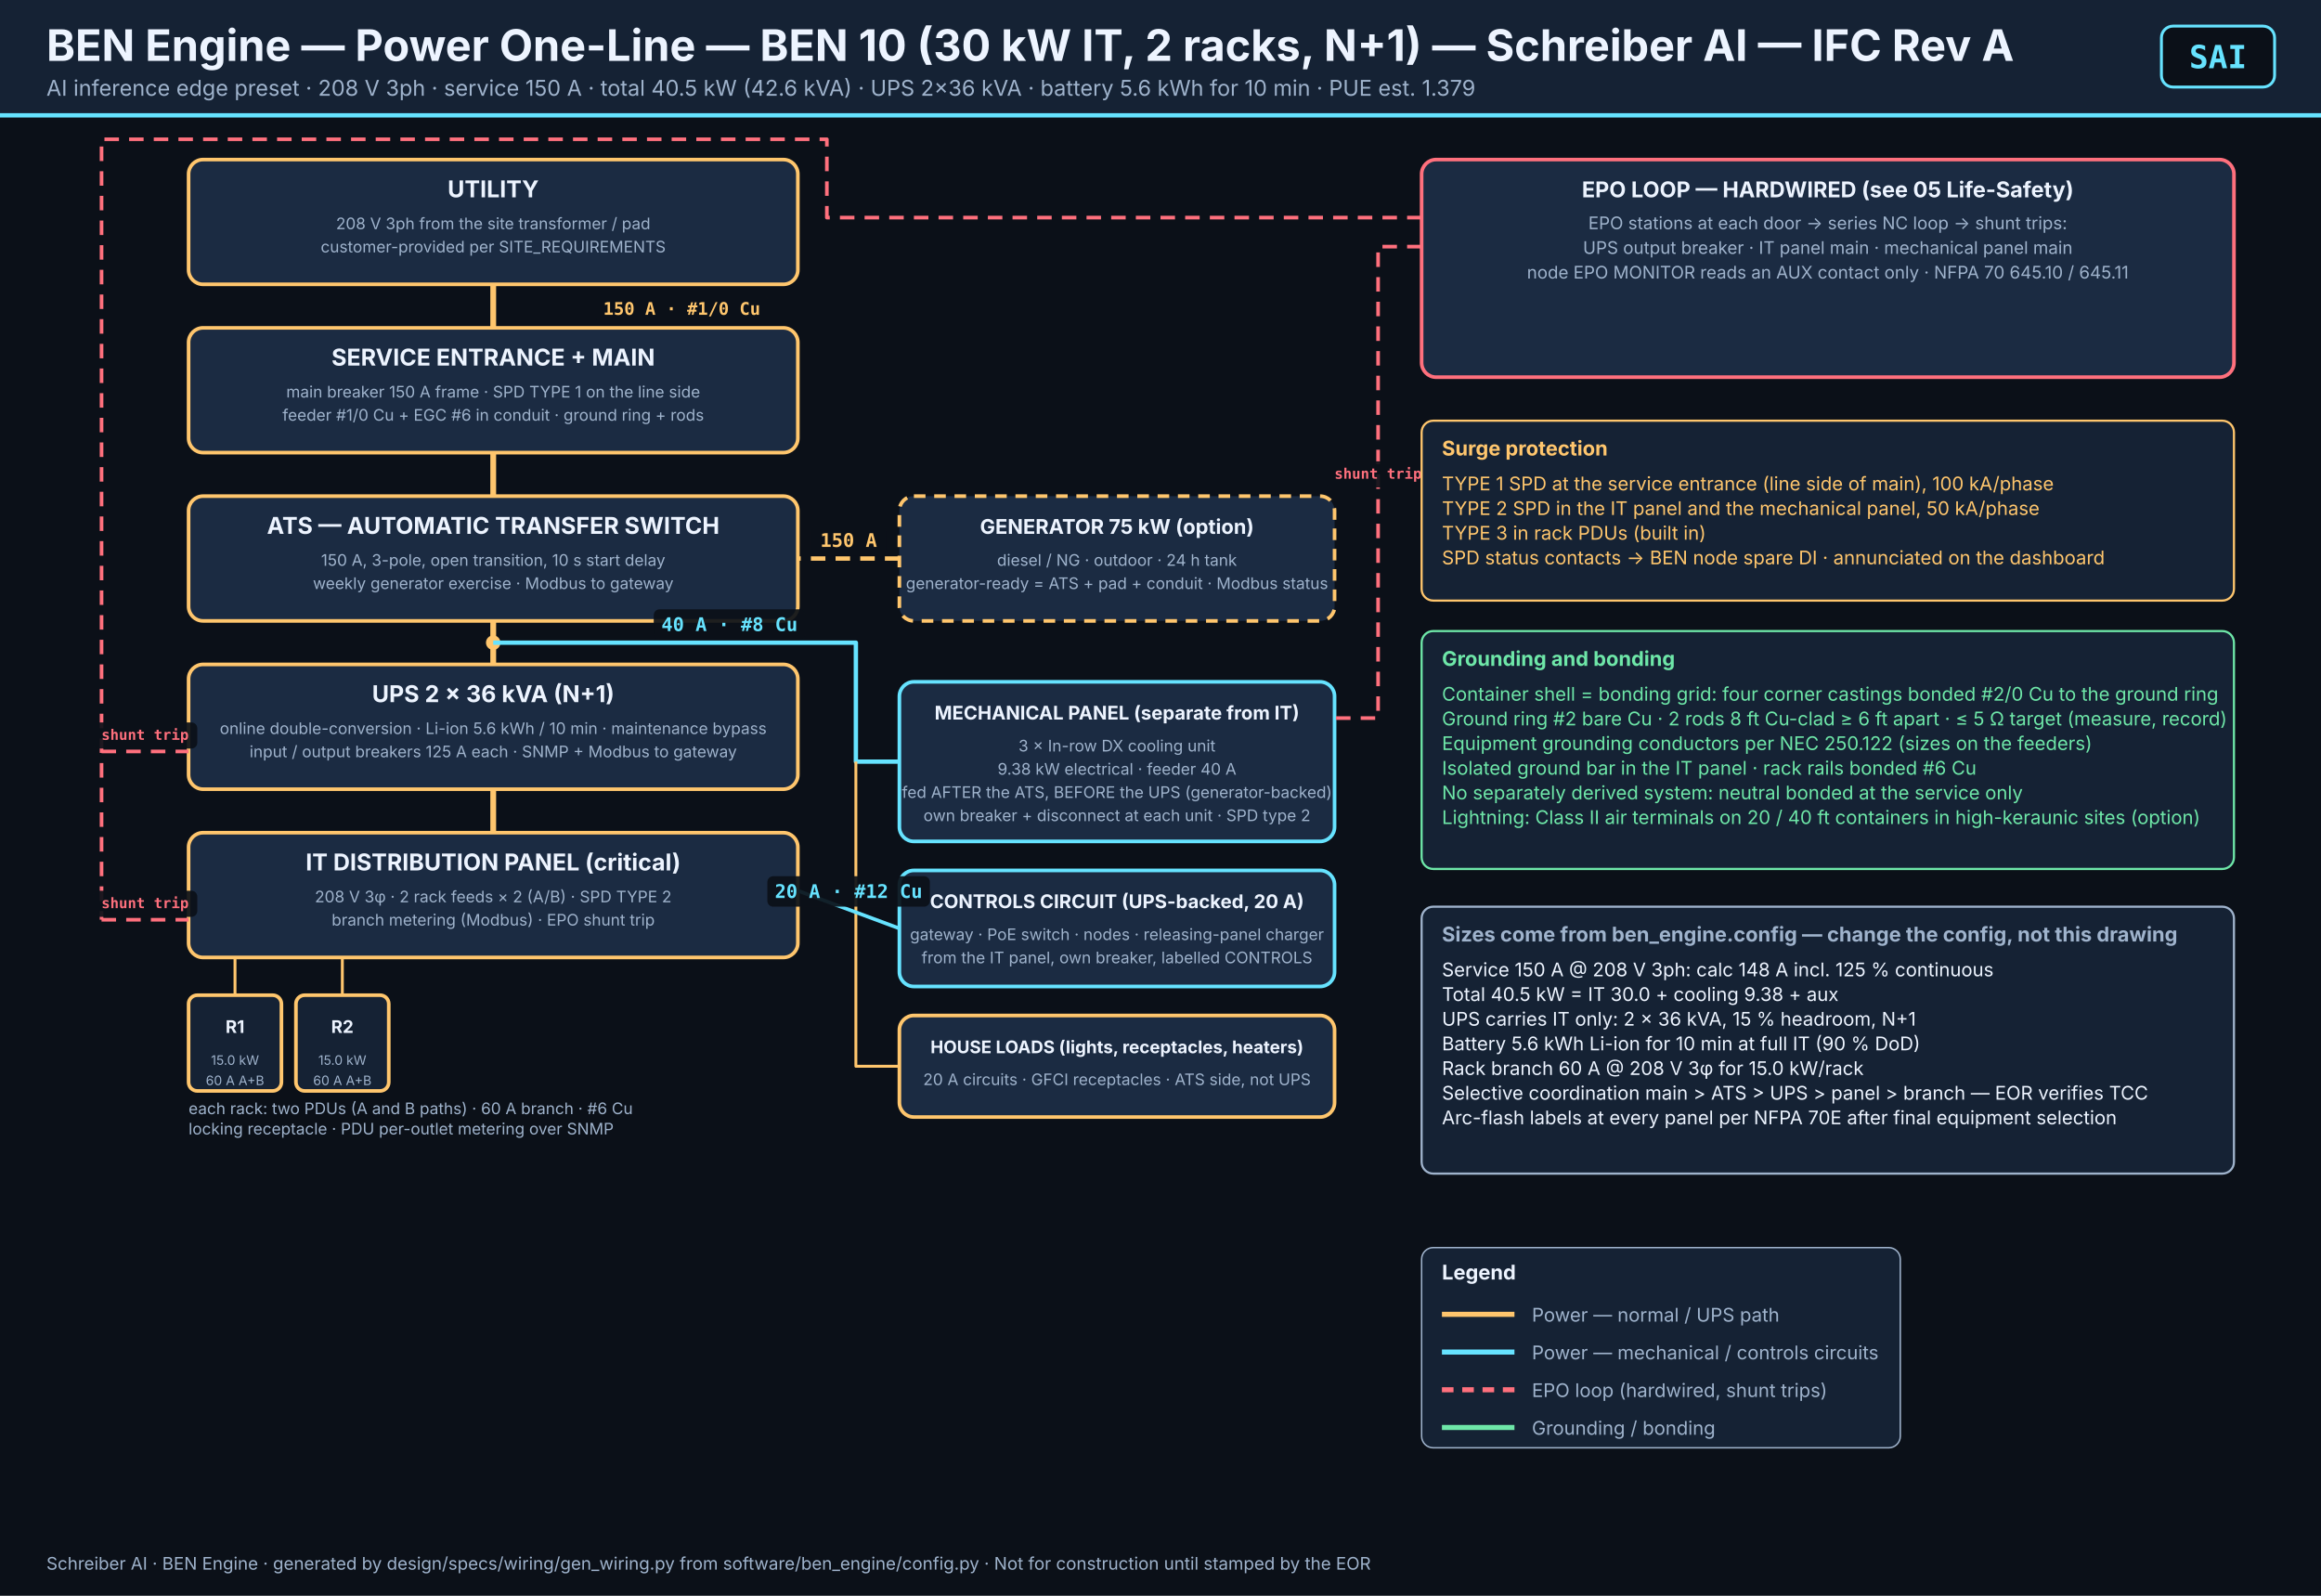
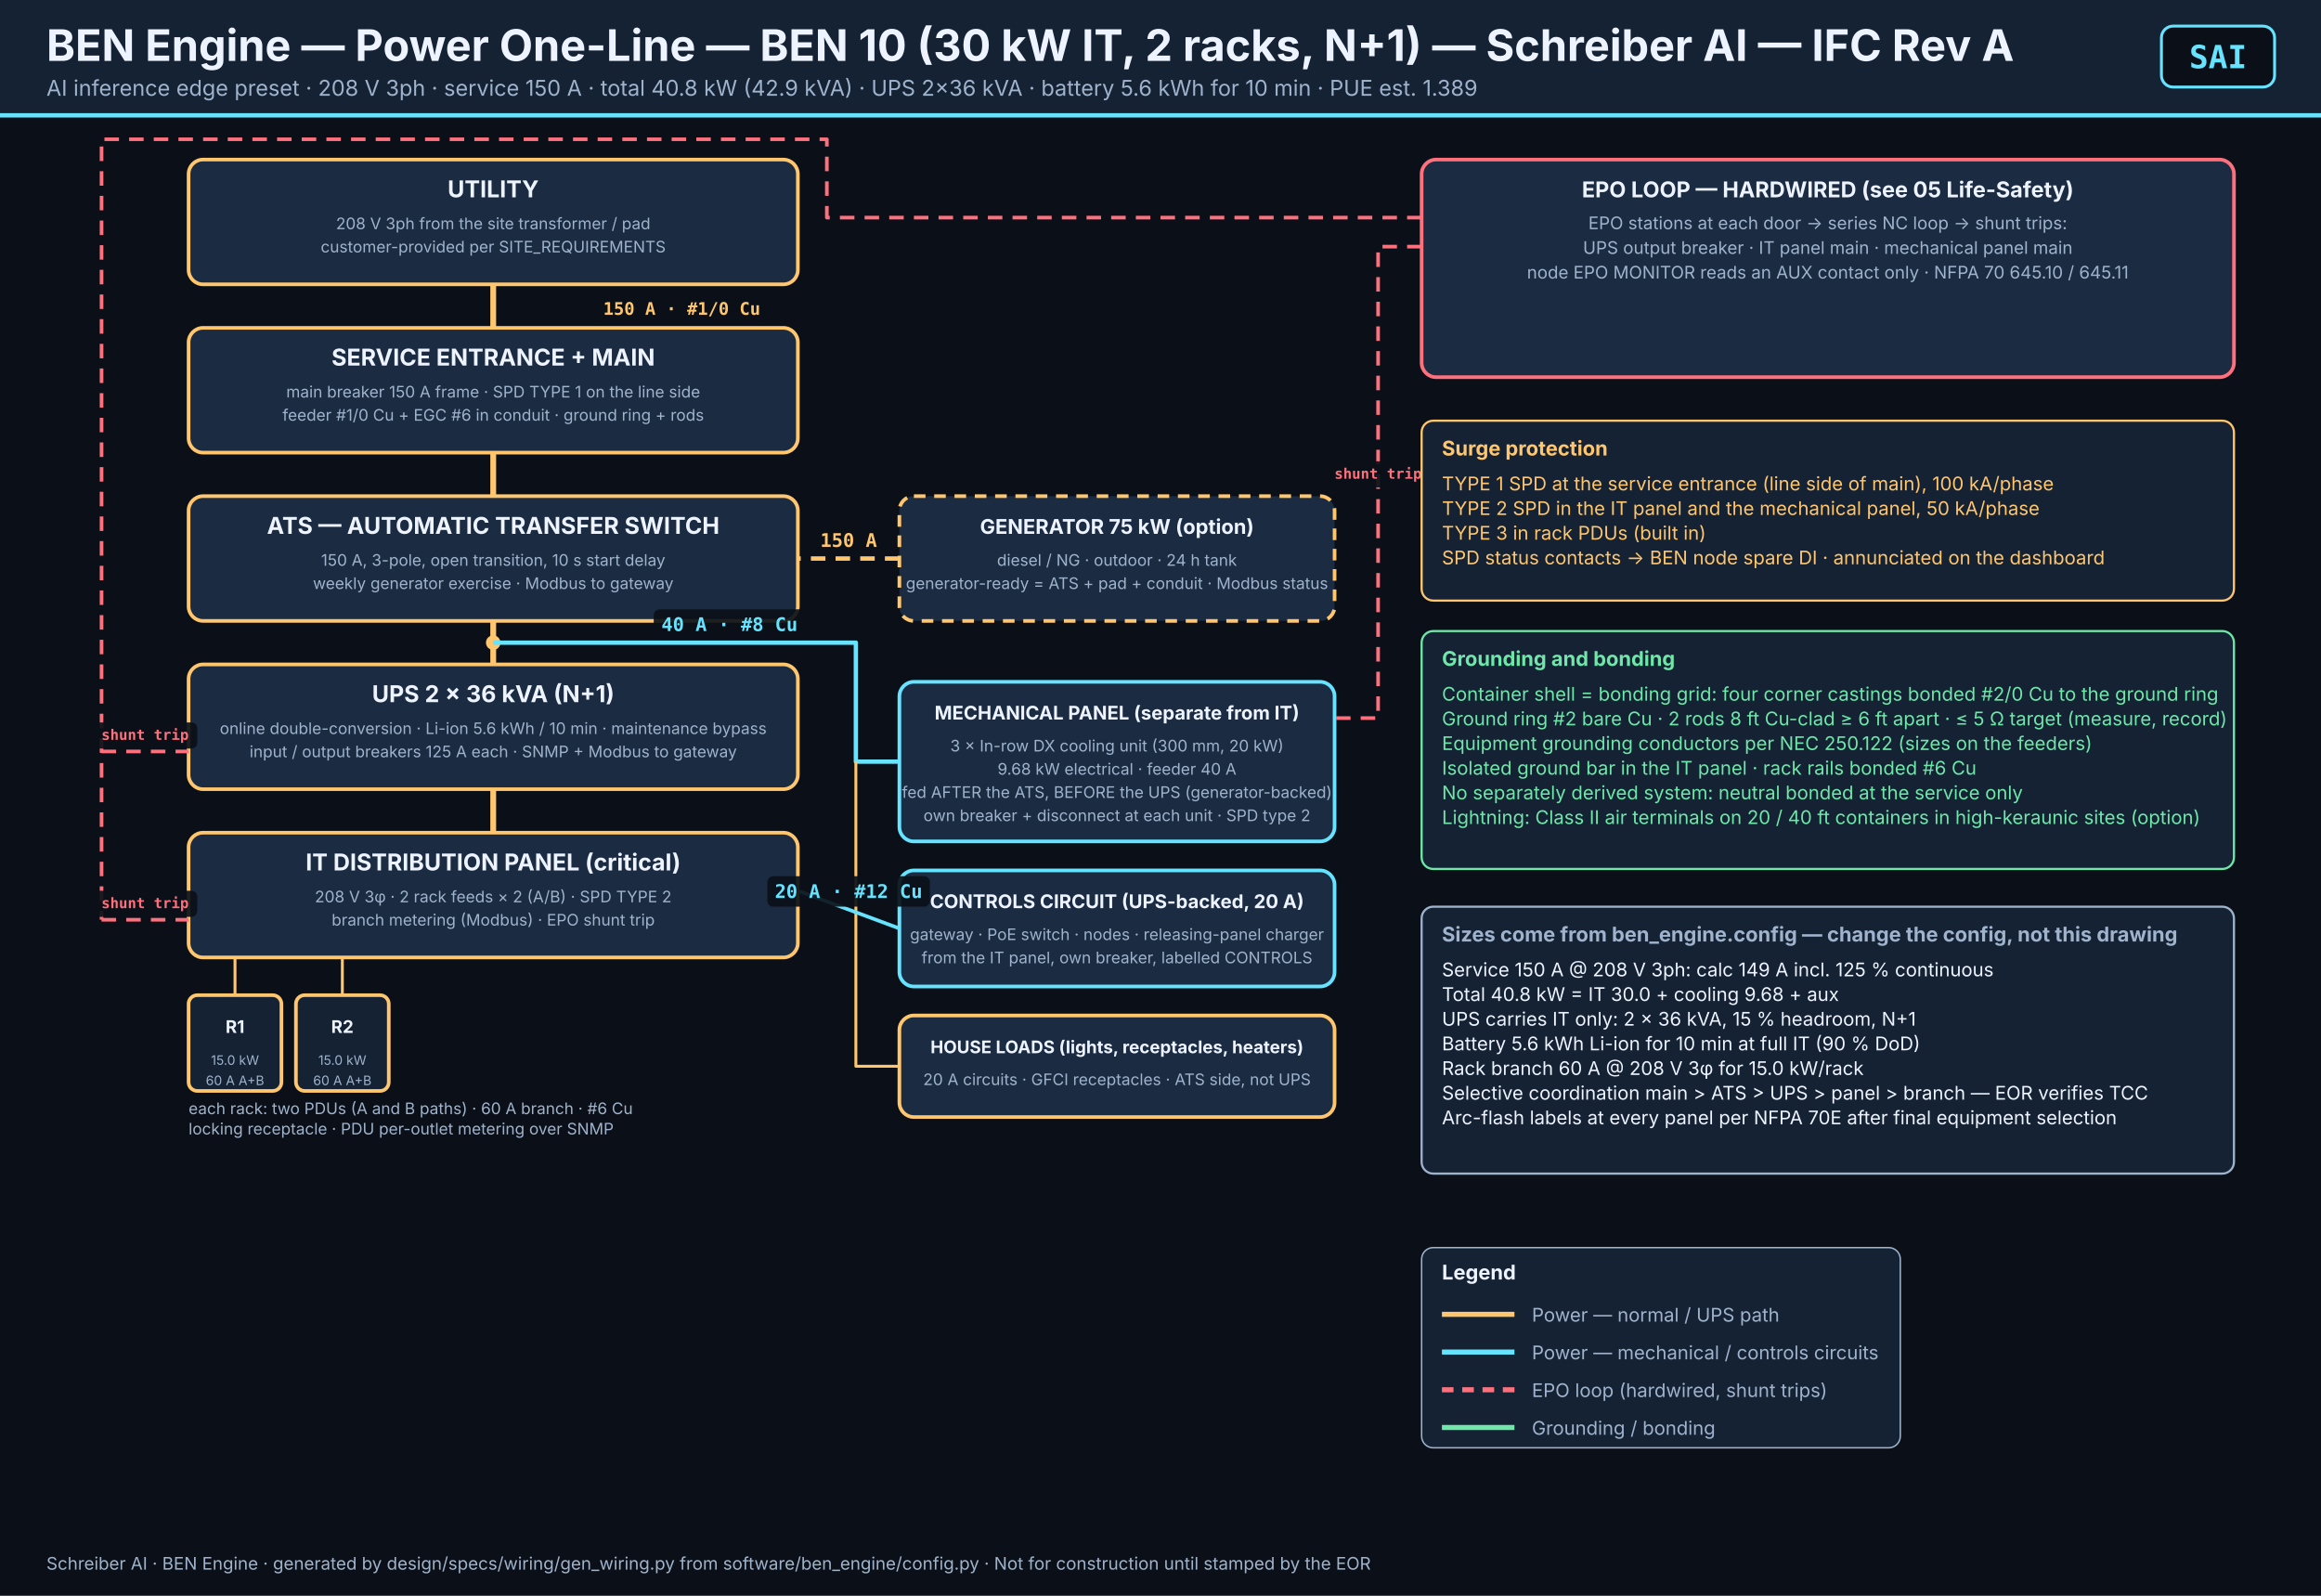
<svg xmlns="http://www.w3.org/2000/svg" viewBox="0 0 1600 1100" width="1600" height="1100" role="img" aria-label="03_power_one_line_ben10.svg">
  <defs>
    <marker id="arr-66E3FF" viewBox="0 0 10 10" refX="9" refY="5" markerWidth="7" markerHeight="7" orient="auto-start-reverse">
      <path d="M0,0 L10,5 L0,10 z" fill="#66E3FF" />
    </marker>
    <marker id="arr-FFC66D" viewBox="0 0 10 10" refX="9" refY="5" markerWidth="7" markerHeight="7" orient="auto-start-reverse">
      <path d="M0,0 L10,5 L0,10 z" fill="#FFC66D" />
    </marker>
    <marker id="arr-FF707D" viewBox="0 0 10 10" refX="9" refY="5" markerWidth="7" markerHeight="7" orient="auto-start-reverse">
      <path d="M0,0 L10,5 L0,10 z" fill="#FF707D" />
    </marker>
    <marker id="arr-6EE7A8" viewBox="0 0 10 10" refX="9" refY="5" markerWidth="7" markerHeight="7" orient="auto-start-reverse">
      <path d="M0,0 L10,5 L0,10 z" fill="#6EE7A8" />
    </marker>
    <marker id="arr-9FB3CC" viewBox="0 0 10 10" refX="9" refY="5" markerWidth="7" markerHeight="7" orient="auto-start-reverse">
      <path d="M0,0 L10,5 L0,10 z" fill="#9FB3CC" />
    </marker>
  </defs>
  <rect width="1600" height="1100" fill="#0B1018" />
  <rect x="0" y="0" width="1600" height="78" fill="#152234" />
  <rect x="0" y="78" width="1600" height="3" fill="#66E3FF" />
  <text x="32" y="42" font-family="'Inter','Segoe UI',system-ui,sans-serif" font-size="30" font-weight="700" fill="#EDF4FF" text-anchor="start">BEN Engine — Power One-Line — BEN 10 (30 kW IT, 2 racks, N+1) — Schreiber AI — IFC Rev A</text>
-   <text x="32" y="66" font-family="'Inter','Segoe UI',system-ui,sans-serif" font-size="15" font-weight="400" fill="#9FB3CC" text-anchor="start">AI inference edge preset · 208 V 3ph · service 150 A · total 40.5 kW (42.6 kVA) · UPS 2×36 kVA · battery 5.6 kWh for 10 min · PUE est. 1.379</text>
+   <text x="32" y="66" font-family="'Inter','Segoe UI',system-ui,sans-serif" font-size="15" font-weight="400" fill="#9FB3CC" text-anchor="start">AI inference edge preset · 208 V 3ph · service 150 A · total 40.8 kW (42.9 kVA) · UPS 2×36 kVA · battery 5.6 kWh for 10 min · PUE est. 1.389</text>
  <rect x="1490" y="18" width="78" height="42" rx="8" fill="#0B1018" stroke="#66E3FF" stroke-width="2" />
  <text x="1529" y="47" font-family="'JetBrains Mono',Consolas,monospace" font-size="22" font-weight="800" fill="#66E3FF" text-anchor="middle">SAI</text>
  <rect x="130" y="110" width="420" height="86" rx="10" fill="#1B2B42" stroke="#FFC66D" stroke-width="2.5" />
  <text x="340.0" y="136" font-family="'Inter','Segoe UI',system-ui,sans-serif" font-size="16" font-weight="700" fill="#EDF4FF" text-anchor="middle">UTILITY</text>
  <text x="340.0" y="158" font-family="'Inter','Segoe UI',system-ui,sans-serif" font-size="11" font-weight="400" fill="#9FB3CC" text-anchor="middle">208 V 3ph from the site transformer / pad</text>
  <text x="340.0" y="174" font-family="'Inter','Segoe UI',system-ui,sans-serif" font-size="11" font-weight="400" fill="#9FB3CC" text-anchor="middle">customer-provided per SITE_REQUIREMENTS</text>
  <rect x="130" y="226" width="420" height="86" rx="10" fill="#1B2B42" stroke="#FFC66D" stroke-width="2.5" />
  <text x="340.0" y="252" font-family="'Inter','Segoe UI',system-ui,sans-serif" font-size="16" font-weight="700" fill="#EDF4FF" text-anchor="middle">SERVICE ENTRANCE + MAIN</text>
  <text x="340.0" y="274" font-family="'Inter','Segoe UI',system-ui,sans-serif" font-size="11" font-weight="400" fill="#9FB3CC" text-anchor="middle">main breaker 150 A frame · SPD TYPE 1 on the line side</text>
  <text x="340.0" y="290" font-family="'Inter','Segoe UI',system-ui,sans-serif" font-size="11" font-weight="400" fill="#9FB3CC" text-anchor="middle">feeder #1/0 Cu + EGC #6 in conduit · ground ring + rods</text>
  <rect x="130" y="342" width="420" height="86" rx="10" fill="#1B2B42" stroke="#FFC66D" stroke-width="2.5" />
  <text x="340.0" y="368" font-family="'Inter','Segoe UI',system-ui,sans-serif" font-size="16" font-weight="700" fill="#EDF4FF" text-anchor="middle">ATS — AUTOMATIC TRANSFER SWITCH</text>
  <text x="340.0" y="390" font-family="'Inter','Segoe UI',system-ui,sans-serif" font-size="11" font-weight="400" fill="#9FB3CC" text-anchor="middle">150 A, 3-pole, open transition, 10 s start delay</text>
  <text x="340.0" y="406" font-family="'Inter','Segoe UI',system-ui,sans-serif" font-size="11" font-weight="400" fill="#9FB3CC" text-anchor="middle">weekly generator exercise · Modbus to gateway</text>
  <rect x="130" y="458" width="420" height="86" rx="10" fill="#1B2B42" stroke="#FFC66D" stroke-width="2.5" />
  <text x="340.0" y="484" font-family="'Inter','Segoe UI',system-ui,sans-serif" font-size="16" font-weight="700" fill="#EDF4FF" text-anchor="middle">UPS  2 × 36 kVA  (N+1)</text>
  <text x="340.0" y="506" font-family="'Inter','Segoe UI',system-ui,sans-serif" font-size="11" font-weight="400" fill="#9FB3CC" text-anchor="middle">online double-conversion · Li-ion 5.6 kWh / 10 min · maintenance bypass</text>
  <text x="340.0" y="522" font-family="'Inter','Segoe UI',system-ui,sans-serif" font-size="11" font-weight="400" fill="#9FB3CC" text-anchor="middle">input / output breakers 125 A each · SNMP + Modbus to gateway</text>
  <rect x="130" y="574" width="420" height="86" rx="10" fill="#1B2B42" stroke="#FFC66D" stroke-width="2.5" />
  <text x="340.0" y="600" font-family="'Inter','Segoe UI',system-ui,sans-serif" font-size="16" font-weight="700" fill="#EDF4FF" text-anchor="middle">IT DISTRIBUTION PANEL  (critical)</text>
  <text x="340.0" y="622" font-family="'Inter','Segoe UI',system-ui,sans-serif" font-size="11" font-weight="400" fill="#9FB3CC" text-anchor="middle">208 V 3φ · 2 rack feeds × 2 (A/B) · SPD TYPE 2</text>
  <text x="340.0" y="638" font-family="'Inter','Segoe UI',system-ui,sans-serif" font-size="11" font-weight="400" fill="#9FB3CC" text-anchor="middle">branch metering (Modbus) · EPO shunt trip</text>
  <path d="M340,196 L340,226" fill="none" stroke="#FFC66D" stroke-width="4" stroke-linejoin="round" />
  <path d="M340,312 L340,342" fill="none" stroke="#FFC66D" stroke-width="4" stroke-linejoin="round" />
  <path d="M340,428 L340,458" fill="none" stroke="#FFC66D" stroke-width="4" stroke-linejoin="round" />
  <path d="M340,544 L340,574" fill="none" stroke="#FFC66D" stroke-width="4" stroke-linejoin="round" />
  <rect x="410.8" y="203" width="118.4" height="20" rx="4" fill="#0B1018" opacity="0.92" />
  <text x="470" y="217" font-family="'JetBrains Mono',Consolas,monospace" font-size="12" font-weight="600" fill="#FFC66D" text-anchor="middle">150 A · #1/0 Cu</text>
  <rect x="130" y="686" width="64" height="66" rx="6" fill="#152234" stroke="#FFC66D" stroke-width="2.5" />
  <text x="162.0" y="712" font-family="'Inter','Segoe UI',system-ui,sans-serif" font-size="12" font-weight="700" fill="#EDF4FF" text-anchor="middle">R1</text>
  <text x="162.0" y="734" font-family="'Inter','Segoe UI',system-ui,sans-serif" font-size="9" font-weight="400" fill="#9FB3CC" text-anchor="middle">15.0 kW</text>
  <text x="162.0" y="748" font-family="'Inter','Segoe UI',system-ui,sans-serif" font-size="9" font-weight="400" fill="#9FB3CC" text-anchor="middle">60 A A+B</text>
  <path d="M162.0,660 L162.0,686" fill="none" stroke="#FFC66D" stroke-width="2" stroke-linejoin="round" />
  <rect x="204" y="686" width="64" height="66" rx="6" fill="#152234" stroke="#FFC66D" stroke-width="2.5" />
  <text x="236.0" y="712" font-family="'Inter','Segoe UI',system-ui,sans-serif" font-size="12" font-weight="700" fill="#EDF4FF" text-anchor="middle">R2</text>
  <text x="236.0" y="734" font-family="'Inter','Segoe UI',system-ui,sans-serif" font-size="9" font-weight="400" fill="#9FB3CC" text-anchor="middle">15.0 kW</text>
  <text x="236.0" y="748" font-family="'Inter','Segoe UI',system-ui,sans-serif" font-size="9" font-weight="400" fill="#9FB3CC" text-anchor="middle">60 A A+B</text>
  <path d="M236.0,660 L236.0,686" fill="none" stroke="#FFC66D" stroke-width="2" stroke-linejoin="round" />
  <text x="130" y="768" font-family="'Inter','Segoe UI',system-ui,sans-serif" font-size="11" font-weight="400" fill="#9FB3CC" text-anchor="start">each rack: two PDUs (A and B paths) · 60 A branch · #6 Cu</text>
  <text x="130" y="782" font-family="'Inter','Segoe UI',system-ui,sans-serif" font-size="11" font-weight="400" fill="#9FB3CC" text-anchor="start">locking receptacle · PDU per-outlet metering over SNMP</text>
  <rect x="620" y="342" width="300" height="86" rx="10" fill="#1B2B42" stroke="#FFC66D" stroke-width="2.5" stroke-dasharray="8 6" />
  <text x="770.0" y="368" font-family="'Inter','Segoe UI',system-ui,sans-serif" font-size="14" font-weight="700" fill="#EDF4FF" text-anchor="middle">GENERATOR  75 kW  (option)</text>
  <text x="770.0" y="390" font-family="'Inter','Segoe UI',system-ui,sans-serif" font-size="11" font-weight="400" fill="#9FB3CC" text-anchor="middle">diesel / NG · outdoor · 24 h tank</text>
  <text x="770.0" y="406" font-family="'Inter','Segoe UI',system-ui,sans-serif" font-size="11" font-weight="400" fill="#9FB3CC" text-anchor="middle">generator-ready = ATS + pad + conduit · Modbus status</text>
  <path d="M620,385 L550,385" fill="none" stroke="#FFC66D" stroke-width="3" stroke-linejoin="round" stroke-dasharray="10 7" />
  <rect x="559.15" y="362.0" width="51.7" height="21" rx="4" fill="#0B1018" opacity="0.92" />
  <text x="585.0" y="377.0" font-family="'JetBrains Mono',Consolas,monospace" font-size="13" font-weight="600" fill="#FFC66D" text-anchor="middle">150 A</text>
  <circle cx="340" cy="443" r="5" fill="#FFC66D" />
  <path d="M340,443 L590,443 L590,525 L620,525" fill="none" stroke="#66E3FF" stroke-width="3" stroke-linejoin="round" />
  <rect x="450.66" y="420.0" width="104.48" height="21" rx="4" fill="#0B1018" opacity="0.92" />
  <text x="502.9" y="435.0" font-family="'JetBrains Mono',Consolas,monospace" font-size="13" font-weight="600" fill="#66E3FF" text-anchor="middle">40 A · #8 Cu</text>
  <rect x="620" y="470" width="300" height="110" rx="10" fill="#1B2B42" stroke="#66E3FF" stroke-width="2.5" />
  <text x="770.0" y="496" font-family="'Inter','Segoe UI',system-ui,sans-serif" font-size="13" font-weight="700" fill="#EDF4FF" text-anchor="middle">MECHANICAL PANEL  (separate from IT)</text>
-   <text x="770.0" y="518" font-family="'Inter','Segoe UI',system-ui,sans-serif" font-size="11" font-weight="400" fill="#9FB3CC" text-anchor="middle">3 × In-row DX cooling unit</text>
-   <text x="770.0" y="534" font-family="'Inter','Segoe UI',system-ui,sans-serif" font-size="11" font-weight="400" fill="#9FB3CC" text-anchor="middle">9.38 kW electrical · feeder 40 A</text>
+   <text x="770.0" y="518" font-family="'Inter','Segoe UI',system-ui,sans-serif" font-size="11" font-weight="400" fill="#9FB3CC" text-anchor="middle">3 × In-row DX cooling unit (300 mm, 20 kW)</text>
+   <text x="770.0" y="534" font-family="'Inter','Segoe UI',system-ui,sans-serif" font-size="11" font-weight="400" fill="#9FB3CC" text-anchor="middle">9.68 kW electrical · feeder 40 A</text>
  <text x="770.0" y="550" font-family="'Inter','Segoe UI',system-ui,sans-serif" font-size="11" font-weight="400" fill="#9FB3CC" text-anchor="middle">fed AFTER the ATS, BEFORE the UPS (generator-backed)</text>
  <text x="770.0" y="566" font-family="'Inter','Segoe UI',system-ui,sans-serif" font-size="11" font-weight="400" fill="#9FB3CC" text-anchor="middle">own breaker + disconnect at each unit · SPD type 2</text>
  <path d="M590,525 L590,735 L620,735" fill="none" stroke="#FFC66D" stroke-width="2" stroke-linejoin="round" />
  <rect x="620" y="700" width="300" height="70" rx="10" fill="#1B2B42" stroke="#FFC66D" stroke-width="2.5" />
  <text x="770.0" y="726" font-family="'Inter','Segoe UI',system-ui,sans-serif" font-size="12" font-weight="700" fill="#EDF4FF" text-anchor="middle">HOUSE LOADS  (lights, receptacles, heaters)</text>
  <text x="770.0" y="748" font-family="'Inter','Segoe UI',system-ui,sans-serif" font-size="11" font-weight="400" fill="#9FB3CC" text-anchor="middle">20 A circuits · GFCI receptacles · ATS side, not UPS</text>
  <rect x="620" y="600" width="300" height="80" rx="10" fill="#1B2B42" stroke="#66E3FF" stroke-width="2.5" />
  <text x="770.0" y="626" font-family="'Inter','Segoe UI',system-ui,sans-serif" font-size="13" font-weight="700" fill="#EDF4FF" text-anchor="middle">CONTROLS CIRCUIT  (UPS-backed, 20 A)</text>
  <text x="770.0" y="648" font-family="'Inter','Segoe UI',system-ui,sans-serif" font-size="11" font-weight="400" fill="#9FB3CC" text-anchor="middle">gateway · PoE switch · nodes · releasing-panel charger</text>
  <text x="770.0" y="664" font-family="'Inter','Segoe UI',system-ui,sans-serif" font-size="11" font-weight="400" fill="#9FB3CC" text-anchor="middle">from the IT panel, own breaker, labelled CONTROLS</text>
  <path d="M550,614 L620,640" fill="none" stroke="#66E3FF" stroke-width="2.5" stroke-linejoin="round" />
  <rect x="528.99" y="604.0" width="112.02" height="21" rx="4" fill="#0B1018" opacity="0.92" />
  <text x="585.0" y="619.0" font-family="'JetBrains Mono',Consolas,monospace" font-size="13" font-weight="600" fill="#66E3FF" text-anchor="middle">20 A · #12 Cu</text>
  <rect x="980" y="110" width="560" height="150" rx="10" fill="#1B2B42" stroke="#FF707D" stroke-width="2.5" />
  <text x="1260.0" y="136" font-family="'Inter','Segoe UI',system-ui,sans-serif" font-size="15" font-weight="700" fill="#EDF4FF" text-anchor="middle">EPO LOOP — HARDWIRED (see 05 Life-Safety)</text>
  <text x="1260.0" y="158" font-family="'Inter','Segoe UI',system-ui,sans-serif" font-size="12" font-weight="400" fill="#9FB3CC" text-anchor="middle">EPO stations at each door → series NC loop → shunt trips:</text>
  <text x="1260.0" y="175" font-family="'Inter','Segoe UI',system-ui,sans-serif" font-size="12" font-weight="400" fill="#9FB3CC" text-anchor="middle">UPS output breaker · IT panel main · mechanical panel main</text>
  <text x="1260.0" y="192" font-family="'Inter','Segoe UI',system-ui,sans-serif" font-size="12" font-weight="400" fill="#9FB3CC" text-anchor="middle">node EPO MONITOR reads an AUX contact only · NFPA 70 645.10 / 645.11</text>
  <path d="M980,150 L570,150 L570,96 L70,96 L70,634" fill="none" stroke="#FF707D" stroke-width="2.5" stroke-linejoin="round" stroke-dasharray="10 7" />
  <path d="M70,518 L130,518" fill="none" stroke="#FF707D" stroke-width="2.5" stroke-linejoin="round" stroke-dasharray="10 7" />
  <rect x="64.0" y="498" width="72.0" height="18" rx="4" fill="#0B1018" opacity="0.92" />
  <text x="100" y="510" font-family="'JetBrains Mono',Consolas,monospace" font-size="10" font-weight="600" fill="#FF707D" text-anchor="middle">shunt trip</text>
  <path d="M70,634 L130,634" fill="none" stroke="#FF707D" stroke-width="2.5" stroke-linejoin="round" stroke-dasharray="10 7" />
  <rect x="64.0" y="614" width="72.0" height="18" rx="4" fill="#0B1018" opacity="0.92" />
  <text x="100" y="626" font-family="'JetBrains Mono',Consolas,monospace" font-size="10" font-weight="600" fill="#FF707D" text-anchor="middle">shunt trip</text>
  <path d="M980,170 L950,170 L950,495 L920,495" fill="none" stroke="#FF707D" stroke-width="2.5" stroke-linejoin="round" stroke-dasharray="10 7" />
  <rect x="914.0" y="318" width="72.0" height="18" rx="4" fill="#0B1018" opacity="0.92" />
  <text x="950" y="330" font-family="'JetBrains Mono',Consolas,monospace" font-size="10" font-weight="600" fill="#FF707D" text-anchor="middle">shunt trip</text>
  <rect x="980" y="290" width="560" height="124" rx="8" fill="#152234" stroke="#FFC66D" stroke-width="1.5" />
  <text x="994" y="314" font-family="'Inter','Segoe UI',system-ui,sans-serif" font-size="14" font-weight="700" fill="#FFC66D" text-anchor="start">Surge protection</text>
  <text x="994" y="338" font-family="'Inter','Segoe UI',system-ui,sans-serif" font-size="13" font-weight="400" fill="#FFC66D" text-anchor="start">TYPE 1 SPD at the service entrance (line side of main), 100 kA/phase</text>
  <text x="994" y="355" font-family="'Inter','Segoe UI',system-ui,sans-serif" font-size="13" font-weight="400" fill="#FFC66D" text-anchor="start">TYPE 2 SPD in the IT panel and the mechanical panel, 50 kA/phase</text>
  <text x="994" y="372" font-family="'Inter','Segoe UI',system-ui,sans-serif" font-size="13" font-weight="400" fill="#FFC66D" text-anchor="start">TYPE 3 in rack PDUs (built in)</text>
  <text x="994" y="389" font-family="'Inter','Segoe UI',system-ui,sans-serif" font-size="13" font-weight="400" fill="#FFC66D" text-anchor="start">SPD status contacts → BEN node spare DI · annunciated on the dashboard</text>
  <rect x="980" y="435" width="560" height="164" rx="8" fill="#152234" stroke="#6EE7A8" stroke-width="1.5" />
  <text x="994" y="459" font-family="'Inter','Segoe UI',system-ui,sans-serif" font-size="14" font-weight="700" fill="#6EE7A8" text-anchor="start">Grounding and bonding</text>
  <text x="994" y="483" font-family="'Inter','Segoe UI',system-ui,sans-serif" font-size="13" font-weight="400" fill="#6EE7A8" text-anchor="start">Container shell = bonding grid: four corner castings bonded #2/0 Cu to the ground ring</text>
  <text x="994" y="500" font-family="'Inter','Segoe UI',system-ui,sans-serif" font-size="13" font-weight="400" fill="#6EE7A8" text-anchor="start">Ground ring #2 bare Cu · 2 rods 8 ft Cu-clad ≥ 6 ft apart · ≤ 5 Ω target (measure, record)</text>
  <text x="994" y="517" font-family="'Inter','Segoe UI',system-ui,sans-serif" font-size="13" font-weight="400" fill="#6EE7A8" text-anchor="start">Equipment grounding conductors per NEC 250.122 (sizes on the feeders)</text>
  <text x="994" y="534" font-family="'Inter','Segoe UI',system-ui,sans-serif" font-size="13" font-weight="400" fill="#6EE7A8" text-anchor="start">Isolated ground bar in the IT panel · rack rails bonded #6 Cu</text>
  <text x="994" y="551" font-family="'Inter','Segoe UI',system-ui,sans-serif" font-size="13" font-weight="400" fill="#6EE7A8" text-anchor="start">No separately derived system: neutral bonded at the service only</text>
  <text x="994" y="568" font-family="'Inter','Segoe UI',system-ui,sans-serif" font-size="13" font-weight="400" fill="#6EE7A8" text-anchor="start">Lightning: Class II air terminals on 20 / 40 ft containers in high-keraunic sites (option)</text>
  <rect x="980" y="625" width="560" height="184" rx="8" fill="#152234" stroke="#9FB3CC" stroke-width="1.5" />
  <text x="994" y="649" font-family="'Inter','Segoe UI',system-ui,sans-serif" font-size="14" font-weight="700" fill="#9FB3CC" text-anchor="start">Sizes come from ben_engine.config — change the config, not this drawing</text>
-   <text x="994" y="673" font-family="'Inter','Segoe UI',system-ui,sans-serif" font-size="13" font-weight="400" fill="#EDF4FF" text-anchor="start">Service 150 A @ 208 V 3ph: calc 148 A incl. 125 % continuous</text>
-   <text x="994" y="690" font-family="'Inter','Segoe UI',system-ui,sans-serif" font-size="13" font-weight="400" fill="#EDF4FF" text-anchor="start">Total 40.5 kW = IT 30.0 + cooling 9.38 + aux</text>
+   <text x="994" y="673" font-family="'Inter','Segoe UI',system-ui,sans-serif" font-size="13" font-weight="400" fill="#EDF4FF" text-anchor="start">Service 150 A @ 208 V 3ph: calc 149 A incl. 125 % continuous</text>
+   <text x="994" y="690" font-family="'Inter','Segoe UI',system-ui,sans-serif" font-size="13" font-weight="400" fill="#EDF4FF" text-anchor="start">Total 40.8 kW = IT 30.0 + cooling 9.68 + aux</text>
  <text x="994" y="707" font-family="'Inter','Segoe UI',system-ui,sans-serif" font-size="13" font-weight="400" fill="#EDF4FF" text-anchor="start">UPS carries IT only: 2 × 36 kVA, 15 % headroom, N+1</text>
  <text x="994" y="724" font-family="'Inter','Segoe UI',system-ui,sans-serif" font-size="13" font-weight="400" fill="#EDF4FF" text-anchor="start">Battery 5.6 kWh Li-ion for 10 min at full IT (90 % DoD)</text>
  <text x="994" y="741" font-family="'Inter','Segoe UI',system-ui,sans-serif" font-size="13" font-weight="400" fill="#EDF4FF" text-anchor="start">Rack branch 60 A @ 208 V 3φ for 15.0 kW/rack</text>
  <text x="994" y="758" font-family="'Inter','Segoe UI',system-ui,sans-serif" font-size="13" font-weight="400" fill="#EDF4FF" text-anchor="start">Selective coordination main &gt; ATS &gt; UPS &gt; panel &gt; branch — EOR verifies TCC</text>
  <text x="994" y="775" font-family="'Inter','Segoe UI',system-ui,sans-serif" font-size="13" font-weight="400" fill="#EDF4FF" text-anchor="start">Arc-flash labels at every panel per NFPA 70E after final equipment selection</text>
  <rect x="980" y="860" width="330" height="138" rx="8" fill="#152234" stroke="#9FB3CC" stroke-width="1" />
  <text x="994" y="882" font-family="'Inter','Segoe UI',system-ui,sans-serif" font-size="14" font-weight="700" fill="#EDF4FF" text-anchor="start">Legend</text>
  <line x1="994" y1="906" x2="1044" y2="906" stroke="#FFC66D" stroke-width="3.5" />
  <text x="1056" y="911" font-family="'Inter','Segoe UI',system-ui,sans-serif" font-size="13" font-weight="400" fill="#9FB3CC" text-anchor="start">Power — normal / UPS path</text>
  <line x1="994" y1="932" x2="1044" y2="932" stroke="#66E3FF" stroke-width="3.5" />
  <text x="1056" y="937" font-family="'Inter','Segoe UI',system-ui,sans-serif" font-size="13" font-weight="400" fill="#9FB3CC" text-anchor="start">Power — mechanical / controls circuits</text>
  <line x1="994" y1="958" x2="1044" y2="958" stroke="#FF707D" stroke-width="3.5" stroke-dasharray="8 6" />
  <text x="1056" y="963" font-family="'Inter','Segoe UI',system-ui,sans-serif" font-size="13" font-weight="400" fill="#9FB3CC" text-anchor="start">EPO loop (hardwired, shunt trips)</text>
  <line x1="994" y1="984" x2="1044" y2="984" stroke="#6EE7A8" stroke-width="3.5" />
  <text x="1056" y="989" font-family="'Inter','Segoe UI',system-ui,sans-serif" font-size="13" font-weight="400" fill="#9FB3CC" text-anchor="start">Grounding / bonding</text>
  <text x="32" y="1082" font-family="'Inter','Segoe UI',system-ui,sans-serif" font-size="12" fill="#9FB3CC">Schreiber AI · BEN Engine · generated by design/specs/wiring/gen_wiring.py from software/ben_engine/config.py · Not for construction until stamped by the EOR</text>
</svg>
